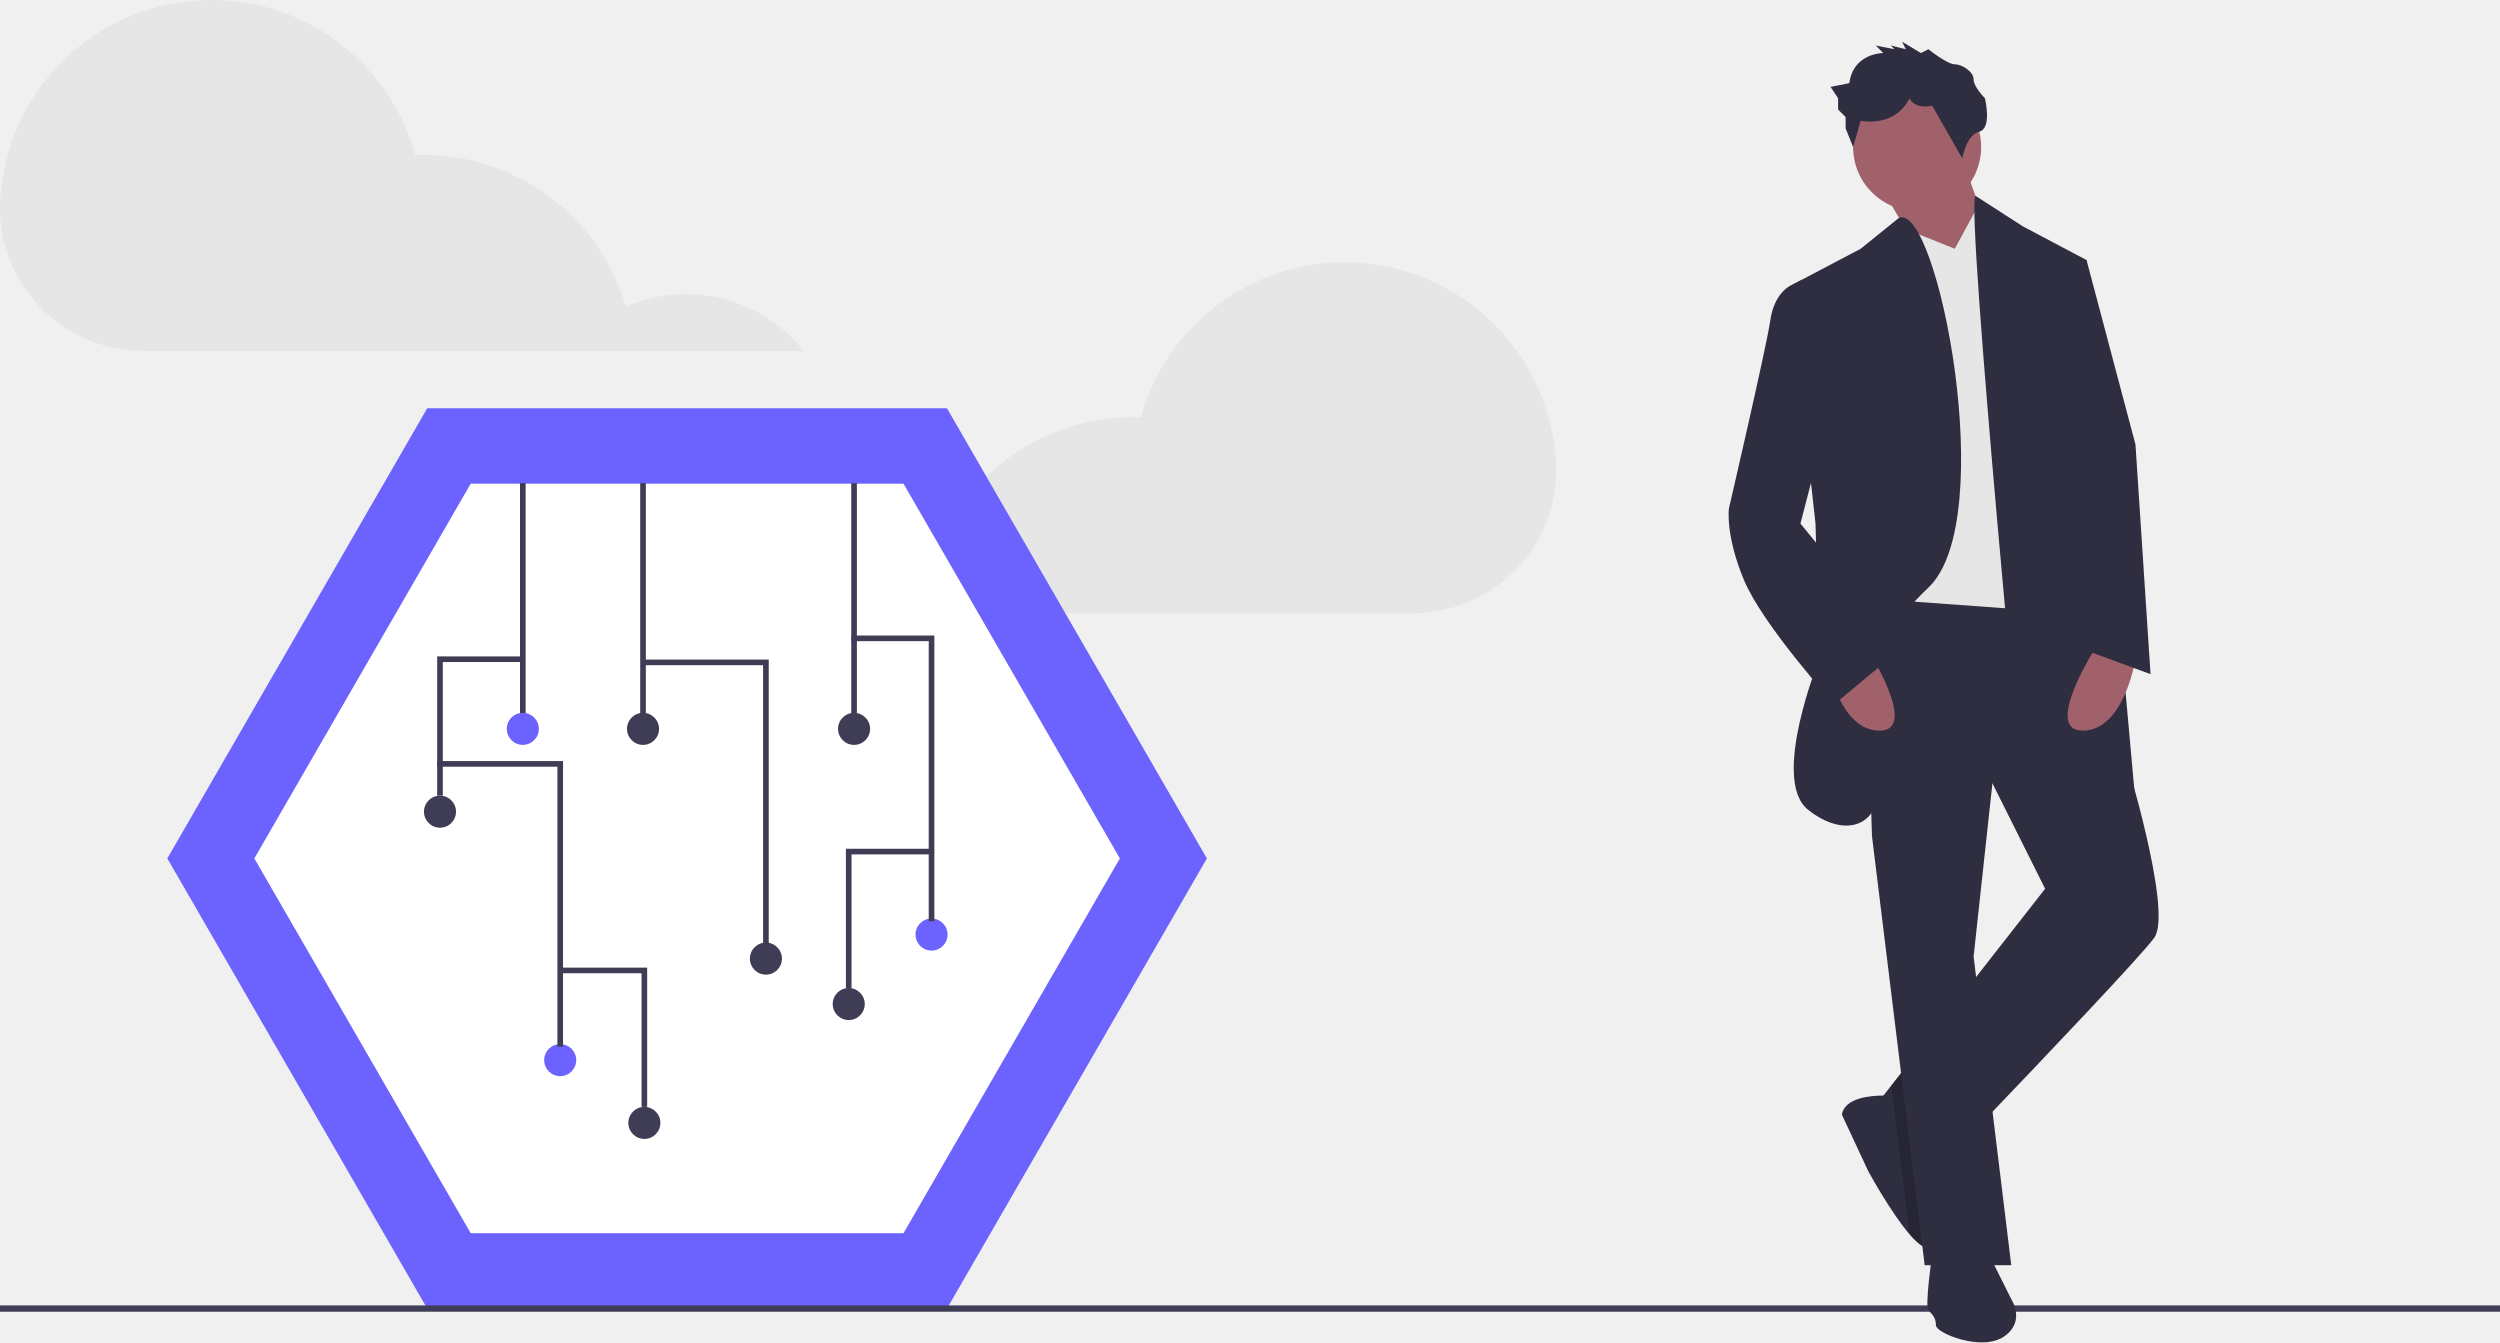
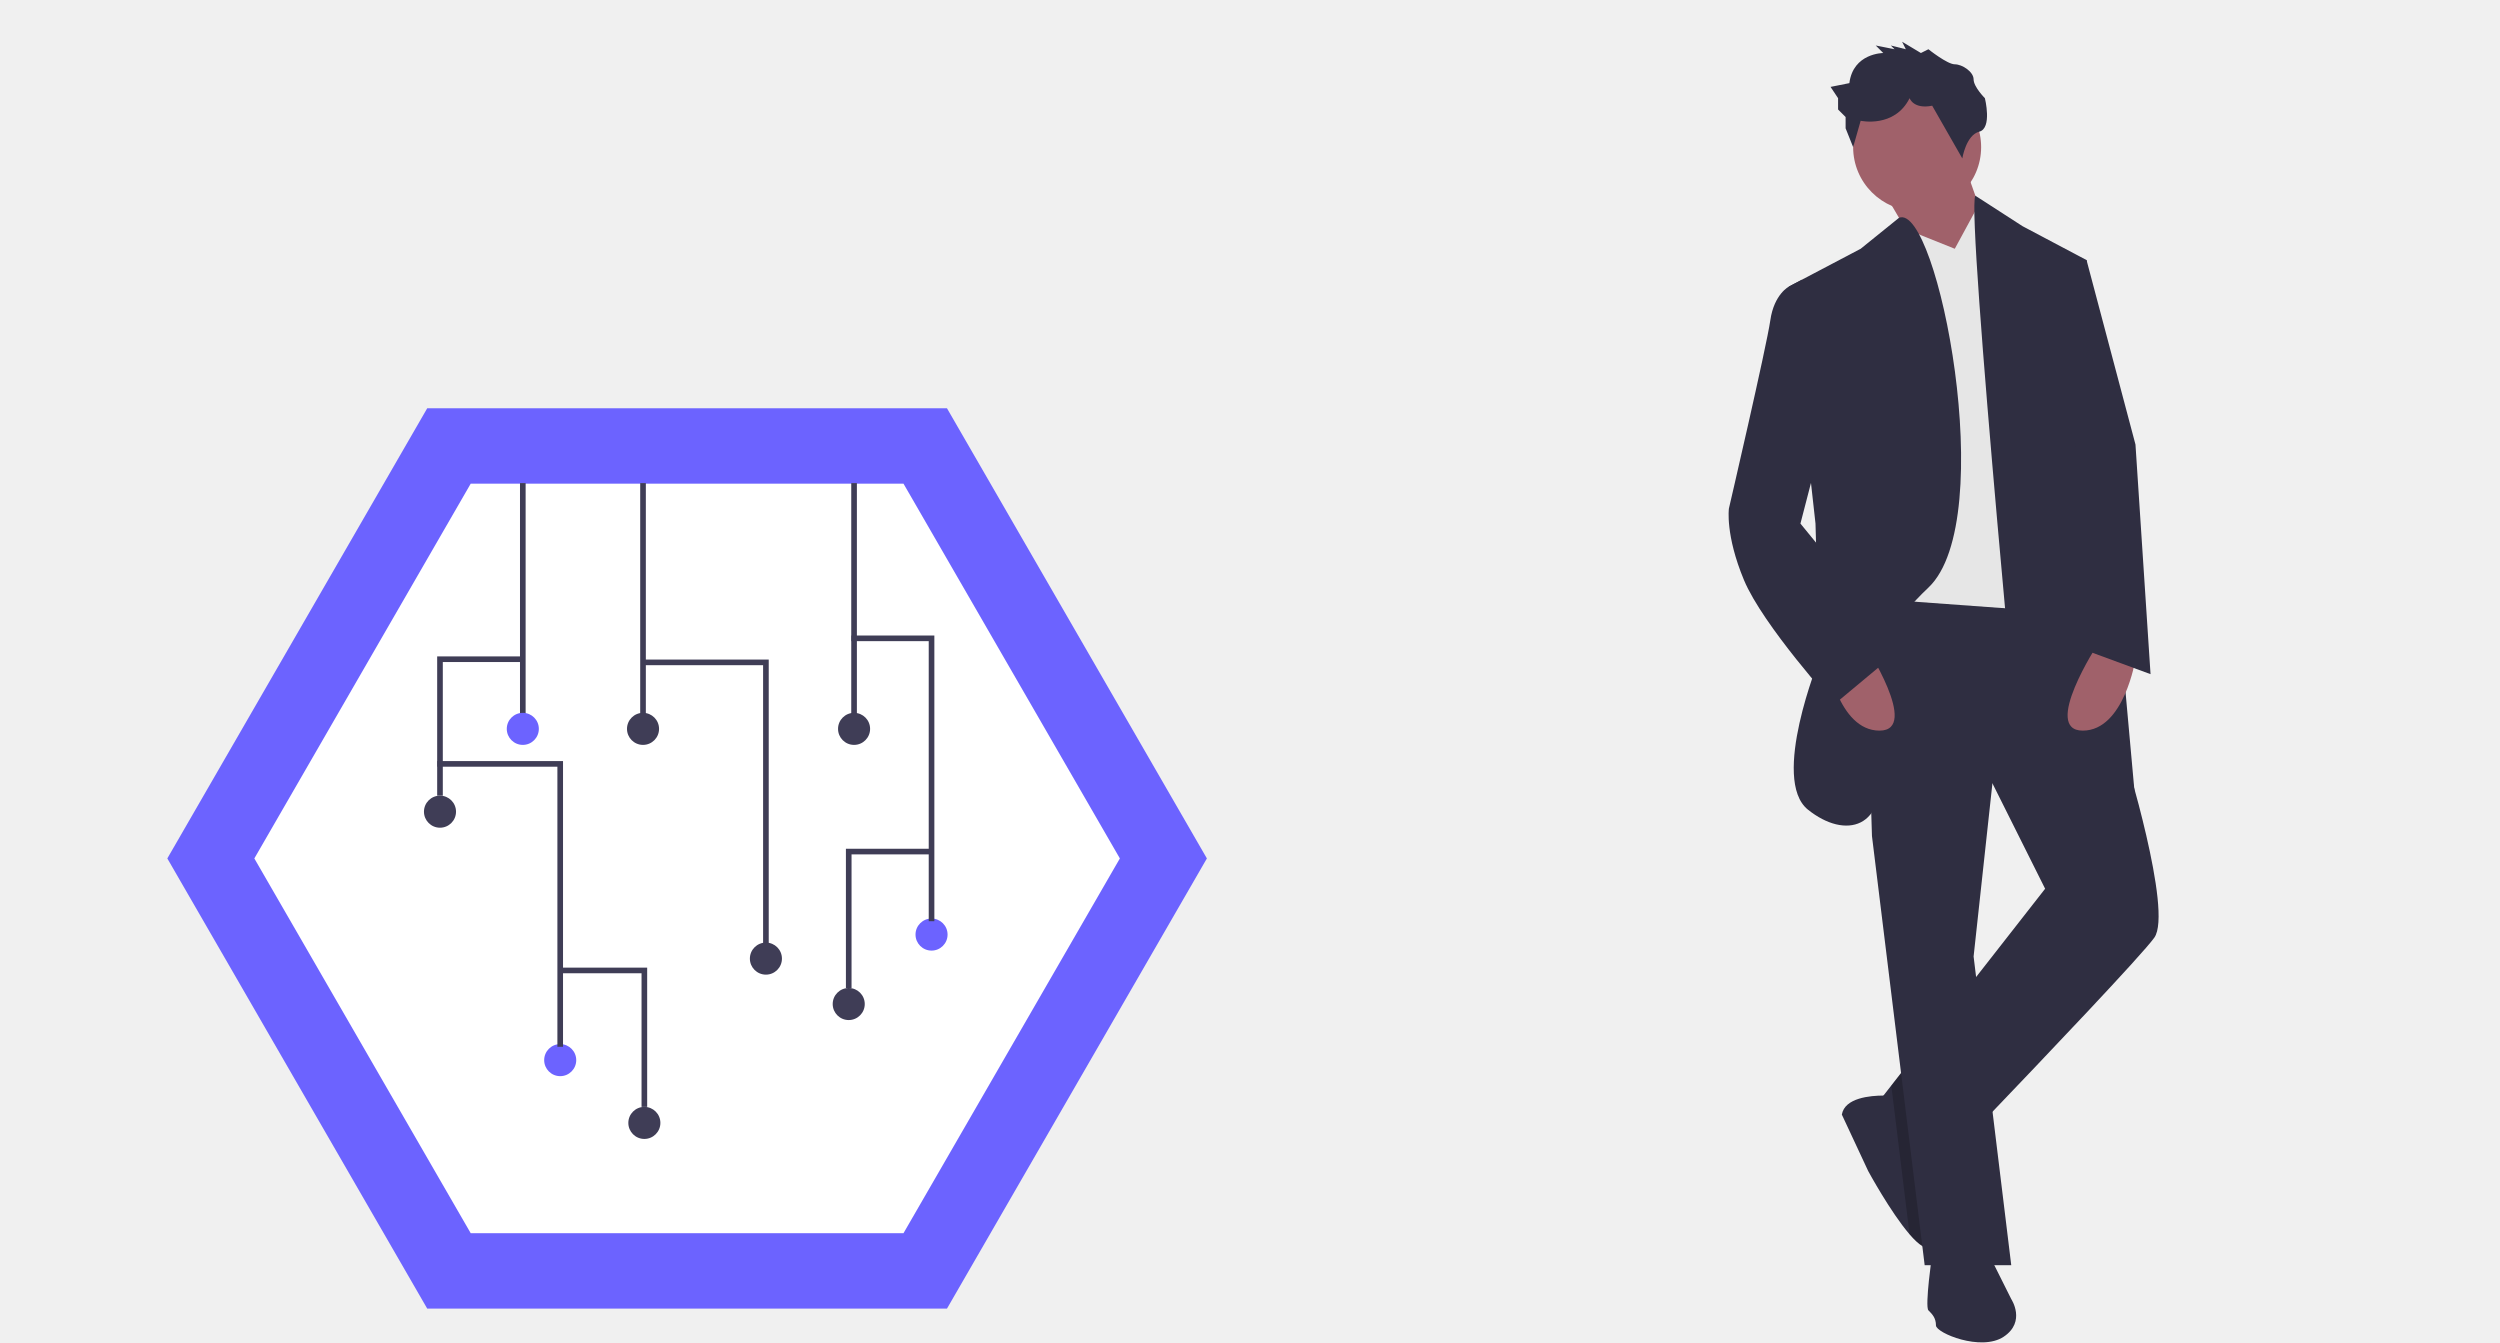
<svg xmlns="http://www.w3.org/2000/svg" id="f65dcaaa-a43f-44d9-8793-dc16a3dce27d" data-name="Layer 1" width="888" height="476.815" viewBox="0 0 888 476.815">
-   <path d="M708.642,375.668a75.14,75.14,0,0,0-147.426-15.842c-.91-.033-1.82-.069-2.738-.069a75.158,75.158,0,0,0-72.096,53.969,53.104,53.104,0,0,0-63.012,15.674H657.758c28.796,0,52.111-23.851,50.937-52.623Q708.672,376.223,708.642,375.668Z" transform="translate(-156 -211.5926)" fill="#e6e6e6" />
-   <path d="M156.096,282.485a75.14,75.14,0,0,1,147.426-15.842c.91-.033,1.82-.069,2.738-.069a75.158,75.158,0,0,1,72.096,53.969A53.104,53.104,0,0,1,441.367,336.216H206.979c-28.796,0-52.111-23.851-50.937-52.623Q156.065,283.04,156.096,282.485Z" transform="translate(-156 -211.5926)" fill="#e6e6e6" />
  <polygon points="336.372 145.025 151.746 145.025 59.433 304.916 151.746 464.807 336.372 464.807 428.685 304.916 336.372 145.025" fill="#6c63ff" />
  <path d="M323.2,649.632H476.918l76.859-133.123L476.918,383.385H323.2L246.341,516.509Z" transform="translate(-156 -211.5926)" fill="#fff" />
-   <rect y="463.686" width="888" height="2.241" fill="#3f3d56" />
  <polygon points="697.681 58.277 705.704 81.008 692.332 107.751 669.601 68.974 697.681 58.277" fill="#a0616a" />
  <path d="M921.207,544.653c-4.399,6.164-38.323,41.839-61.014,65.534-6.298,6.565-11.727,12.221-15.417,16.059-3.236,3.356-5.135,5.322-5.135,5.322L829.385,610.12l-4.453-9.306.067-.08,2.795-3.57,26.649-34.097,27.987-35.795-22.732-45.463,28.08-4.011,18.667,1.096,4.065.241S927.893,535.293,921.207,544.653Z" transform="translate(-156 -211.5926)" fill="#2f2e41" />
  <path d="M842.315,654.299c-1.738,1.738-4.76-.481-8.036-4.279-6.779-7.862-14.695-22.464-14.695-22.464l-9.36-20.057c1.003-5.99,10.176-6.753,14.775-6.766,1.564,0,2.607.08,2.607.08l.776,1.15,16.393,24.283S847.664,648.951,842.315,654.299Z" transform="translate(-156 -211.5926)" fill="#2f2e41" />
  <path d="M844.776,626.246s2.888,22.705-2.46,28.053c-1.738,1.738-4.76-.481-8.036-4.279L829.385,610.12l-1.003-8.157-.588-4.8,26.649-34.097,5.75,47.121C853.895,616.752,848.466,622.408,844.776,626.246Z" transform="translate(-156 -211.5926)" opacity="0.2" />
  <polygon points="707.295 277.409 703.698 270.215 731.778 266.203 750.445 267.3 750.498 267.54 707.295 277.409" opacity="0.2" />
  <polygon points="671.607 208.706 662.246 208.706 664.921 296.958 683.641 449.393 714.395 449.393 701.024 339.746 707.71 278.238 754.51 267.54 741.138 206.032 671.607 208.706" fill="#2f2e41" />
  <path d="M842.315,656.974s-2.674,18.72-1.337,20.057,2.674,2.674,2.674,5.349,16.046,9.36,24.069,4.011,2.674-13.371,2.674-13.371l-8.023-16.046Z" transform="translate(-156 -211.5926)" fill="#2f2e41" />
  <circle cx="680.967" cy="52.26" r="22.732" fill="#a0616a" />
  <polygon points="694.338 88.363 676.849 81.338 666.258 212.717 739.801 218.066 714.395 83.014 703.03 72.343 694.338 88.363" fill="#e6e6e6" />
  <path d="M830.522,288.962l-13.613,10.993L791.504,313.327l9.36,84.24,1.337,48.137s-17.383,42.789-4.011,53.486,28.08,6.686,25.406-16.046-8.023-38.777,17.383-62.846S844.135,283.318,830.522,288.962Z" transform="translate(-156 -211.5926)" fill="#2f2e41" />
  <path d="M857.648,281.109l16.759,10.824,22.732,12.034L914.521,496.516l-38.777,12.034S854.26,286.331,857.648,281.109Z" transform="translate(-156 -211.5926)" fill="#2f2e41" />
  <path d="M901.15,440.356s-20.057,30.754-5.349,30.754,18.72-25.406,18.72-25.406Z" transform="translate(-156 -211.5926)" fill="#a0616a" />
  <path d="M818.246,440.356s20.057,30.754,5.349,30.754S804.875,445.704,804.875,445.704Z" transform="translate(-156 -211.5926)" fill="#a0616a" />
  <path d="M838.304,230.424l-6.686-4.011,1.337,2.674-5.349-1.337,1.337,1.337-6.686-1.337,2.674,2.674s-10.697,0-12.034,10.697l-6.686,1.337,2.674,4.011v4.011l2.674,2.674v4.011l2.674,6.686,2.674-9.36s12.034,2.674,17.383-8.023c0,0,1.337,4.011,8.023,2.674l10.697,18.72s1.337-8.299,6.017-9.498,2.006-11.896,2.006-11.896-4.011-4.011-4.011-6.686-4.011-5.349-6.686-5.349-9.36-5.349-9.36-5.349Z" transform="translate(-156 -211.5926)" fill="#2f2e41" />
  <path d="M802.201,314.664l-6.224-3.691-4.473,2.354s-5.349,2.674-6.686,12.034-14.709,66.857-14.709,66.857-1.337,9.36,5.349,25.406,32.092,44.126,32.092,44.126L831.618,441.693,795.515,397.567l9.36-36.103Z" transform="translate(-156 -211.5926)" fill="#2f2e41" />
  <polygon points="730.441 92.374 741.138 92.374 758.521 157.894 763.87 239.46 738.464 230.1 738.464 171.266 730.441 92.374" fill="#2f2e41" />
  <rect x="184.701" y="171.594" width="2" height="82.555" fill="#3f3d56" />
  <circle cx="185.701" cy="258.894" r="5.693" fill="#6c63ff" />
  <rect x="227.402" y="171.594" width="2" height="82.555" fill="#3f3d56" />
  <circle cx="228.402" cy="258.894" r="5.693" fill="#3f3d56" />
  <rect x="302.366" y="171.594" width="2" height="82.555" fill="#3f3d56" />
  <circle cx="303.366" cy="258.894" r="5.693" fill="#3f3d56" />
  <circle cx="272.052" cy="340.5" r="5.693" fill="#3f3d56" />
  <circle cx="156.285" cy="288.31" r="5.693" fill="#3f3d56" />
  <polygon points="273.052 335.755 271.052 335.755 271.052 236.276 228.402 236.276 228.402 234.276 273.052 234.276 273.052 335.755" fill="#3f3d56" />
  <circle cx="198.986" cy="376.558" r="5.693" fill="#6c63ff" />
  <polygon points="199.986 371.814 197.986 371.814 197.986 272.334 155.336 272.334 155.336 270.334 199.986 270.334 199.986 371.814" fill="#3f3d56" />
  <circle cx="330.884" cy="331.96" r="5.693" fill="#6c63ff" />
  <polygon points="331.884 327.215 329.884 327.215 329.884 227.736 302.417 227.736 302.417 225.736 331.884 225.736 331.884 327.215" fill="#3f3d56" />
  <polygon points="157.285 282.616 155.285 282.616 155.285 233.155 185.701 233.155 185.701 235.155 157.285 235.155 157.285 282.616" fill="#3f3d56" />
  <circle cx="228.876" cy="398.858" r="5.693" fill="#3f3d56" />
  <polygon points="229.876 393.164 227.876 393.164 227.876 345.703 199.46 345.703 199.46 343.703 229.876 343.703 229.876 393.164" fill="#3f3d56" />
  <circle cx="301.468" cy="356.631" r="5.693" fill="#3f3d56" />
  <polygon points="302.468 350.938 300.468 350.938 300.468 301.477 330.884 301.477 330.884 303.477 302.468 303.477 302.468 350.938" fill="#3f3d56" />
</svg>
